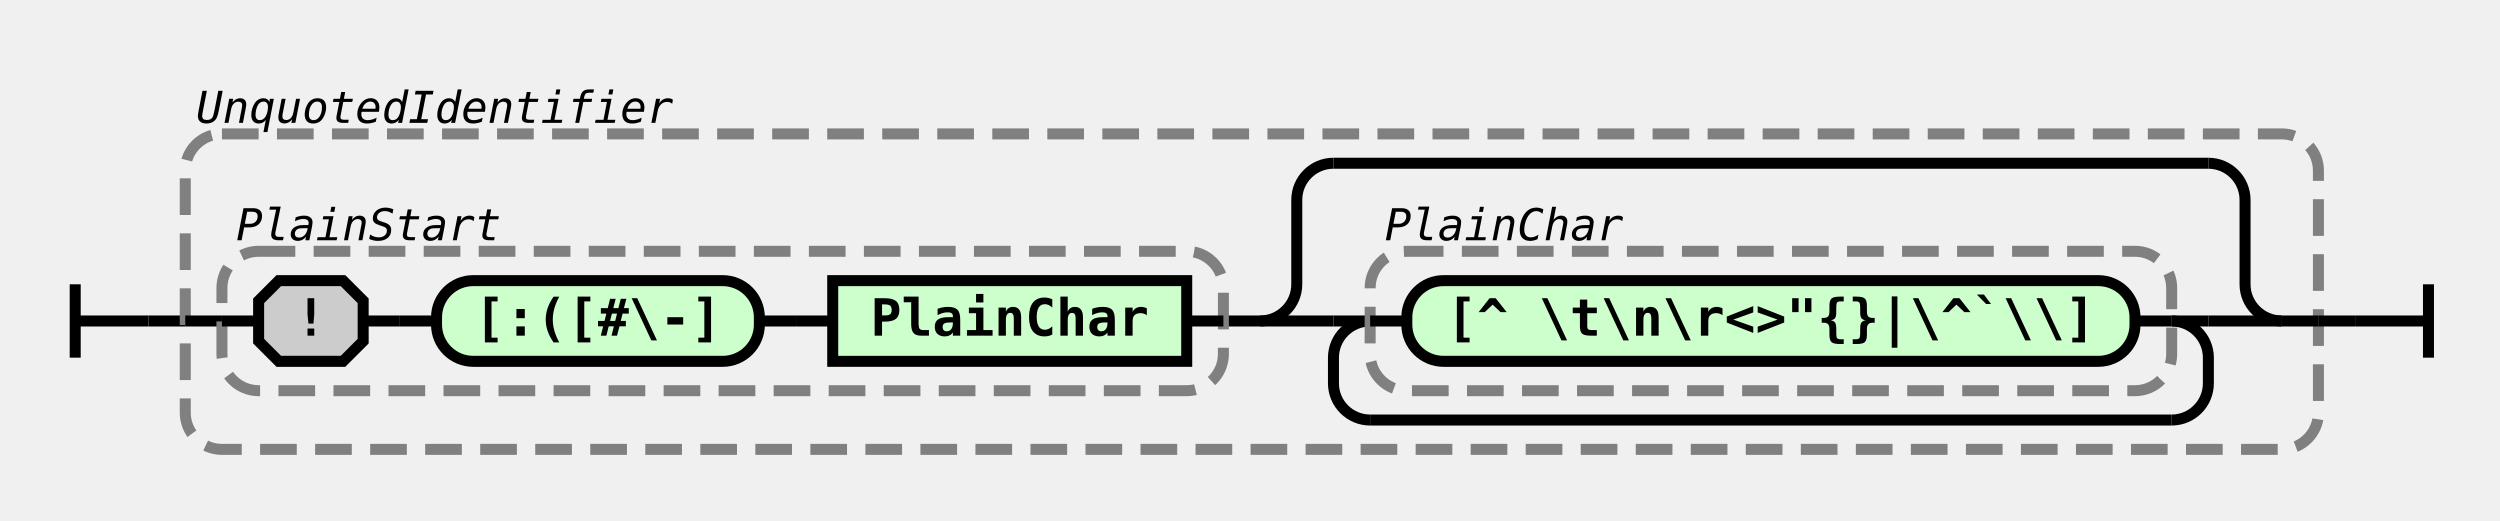
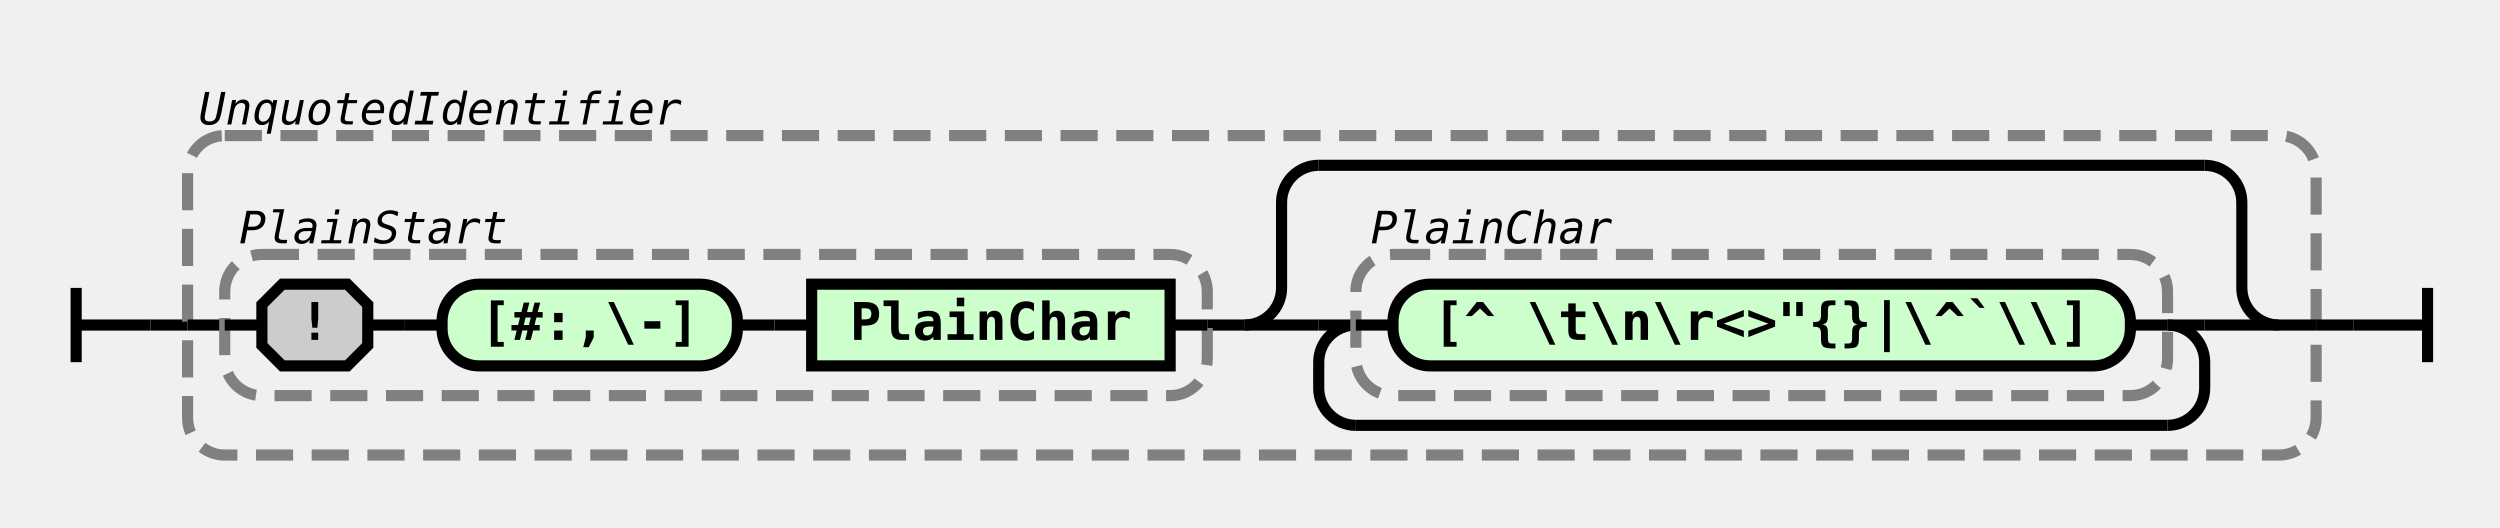
- <svg xmlns="http://www.w3.org/2000/svg" class="railroad-diagram" width="681.5" height="142" viewBox="0 0 681.5 142">
+ <svg xmlns="http://www.w3.org/2000/svg" class="railroad-diagram" width="673" height="142" viewBox="0 0 673 142">
  <g transform="translate(.5 .5)">
    <g class="Start">
      <path d="M20 77v20m0 -10h20" />
    </g>
    <path d="M40 87h10" />
    <g class="Group rule">
      <path d="M50 87h0" />
-       <path d="M631.5 87h0" />
-       <rect x="50" y="36" width="581.5" height="86" rx="10" ry="10" class="group-box" />
+       <path d="M623 87h0" />
+       <rect x="50" y="36" width="573" height="86" rx="10" ry="10" class="group-box" />
      <g class="Sequence">
        <path d="M50 87h10" />
-         <path d="M621.5 87h10" />
-         <path d="M333 87h10" />
+         <path d="M613 87h10" />
+         <path d="M324.5 87h10" />
        <g class="Group rule">
          <path d="M60 87h0" />
-           <path d="M333 87h0" />
-           <rect x="60" y="68" width="273" height="38" rx="10" ry="10" class="group-box" />
+           <path d="M324.5 87h0" />
+           <rect x="60" y="68" width="264.5" height="38" rx="10" ry="10" class="group-box" />
          <g class="Sequence">
            <path d="M60 87h10" />
-             <path d="M323 87h10" />
-             <path d="M206.5 87h10" />
+             <path d="M314.5 87h10" />
+             <path d="M198 87h10" />
            <g class="Sequence">
              <path d="M70 87h0" />
-               <path d="M206.5 87h0" />
+               <path d="M198 87h0" />
              <path d="M98.5 87h10" />
              <g class="decision simple-and">
                <path d="M70 87h0" />
                <path d="M98.5 87h0" />
                <path d="M70 87v5.5l5.5 5.5h17.5l5.5 -5.5v-11l-5.5 -5.5h-17.5l-5.5 5.5v5.5" />
                <text x="84.25" y="91">!</text>
              </g>
              <path d="M108.5 87h10" />
              <g class="terminal class">
                <path d="M118.5 87h0" />
-                 <path d="M206.5 87h0" />
-                 <rect x="118.5" y="76" width="88" height="22" rx="10" ry="10" />
-                 <text x="162.5" y="91">[:([#\-]</text>
+                 <path d="M198 87h0" />
+                 <rect x="118.5" y="76" width="79.5" height="22" rx="10" ry="10" />
+                 <text x="158.25" y="91">[#:,\-]</text>
              </g>
            </g>
-             <path d="M216.5 87h10" />
+             <path d="M208 87h10" />
            <g class="non-terminal rule-ref">
-               <path d="M226.5 87h0" />
-               <path d="M323 87h0" />
-               <rect x="226.5" y="76" width="96.5" height="22" />
-               <text x="274.75" y="91">PlainChar</text>
+               <path d="M218 87h0" />
+               <path d="M314.5 87h0" />
+               <rect x="218" y="76" width="96.5" height="22" />
+               <text x="266.25" y="91">PlainChar</text>
            </g>
          </g>
          <g class="comment">
            <path d="M60 60h0" />
            <path d="M140 60h0" />
            <text x="100" y="65" class="comment">PlainStart</text>
          </g>
        </g>
        <g class="Choice">
-           <path d="M343 87h0" />
-           <path d="M621.5 87h0" />
-           <path d="M343 87a10 10 0 0 0 10 -10v-23a10 10 0 0 1 10 -10" />
+           <path d="M334.5 87h0" />
+           <path d="M613 87h0" />
+           <path d="M334.5 87a10 10 0 0 0 10 -10v-23a10 10 0 0 1 10 -10" />
          <g class="Skip">
-             <path d="M363 44h238.5" />
+             <path d="M354.5 44h238.5" />
          </g>
-           <path d="M601.5 44a10 10 0 0 1 10 10v23a10 10 0 0 0 10 10" />
-           <path d="M343 87h20" />
+           <path d="M593 44a10 10 0 0 1 10 10v23a10 10 0 0 0 10 10" />
+           <path d="M334.5 87h20" />
          <g class="OneOrMore">
-             <path d="M363 87h0" />
-             <path d="M601.5 87h0" />
-             <path d="M373 87a10 10 0 0 0 -10 10v7a10 10 0 0 0 10 10" />
+             <path d="M354.5 87h0" />
+             <path d="M593 87h0" />
+             <path d="M364.5 87a10 10 0 0 0 -10 10v7a10 10 0 0 0 10 10" />
            <g class="Skip">
-               <path d="M373 114h218.5" />
+               <path d="M364.5 114h218.5" />
            </g>
-             <path d="M591.5 114a10 10 0 0 0 10 -10v-7a10 10 0 0 0 -10 -10" />
-             <path d="M363 87h10" />
-             <path d="M591.5 87h10" />
+             <path d="M583 114a10 10 0 0 0 10 -10v-7a10 10 0 0 0 -10 -10" />
+             <path d="M354.5 87h10" />
+             <path d="M583 87h10" />
            <g class="Group rule">
-               <path d="M373 87h0" />
-               <path d="M591.5 87h0" />
-               <rect x="373" y="68" width="218.5" height="38" rx="10" ry="10" class="group-box" />
+               <path d="M364.5 87h0" />
+               <path d="M583 87h0" />
+               <rect x="364.5" y="68" width="218.5" height="38" rx="10" ry="10" class="group-box" />
              <g class="terminal class">
-                 <path d="M373 87h10" />
-                 <path d="M581.5 87h10" />
-                 <rect x="383" y="76" width="198.5" height="22" rx="10" ry="10" />
-                 <text x="482.25" y="91">[^ \t\n\r&lt;&gt;"{}|\^`\\]</text>
+                 <path d="M364.5 87h10" />
+                 <path d="M573 87h10" />
+                 <rect x="374.5" y="76" width="198.5" height="22" rx="10" ry="10" />
+                 <text x="473.75" y="91">[^ \t\n\r&lt;&gt;"{}|\^`\\]</text>
              </g>
              <g class="comment">
-                 <path d="M373 60h0" />
-                 <path d="M446 60h0" />
-                 <text x="409.5" y="65" class="comment">PlainChar</text>
+                 <path d="M364.5 60h0" />
+                 <path d="M437.5 60h0" />
+                 <text x="401" y="65" class="comment">PlainChar</text>
              </g>
            </g>
          </g>
-           <path d="M601.5 87h20" />
+           <path d="M593 87h20" />
        </g>
      </g>
      <g class="comment">
        <path d="M50 28h0" />
        <path d="M186 28h0" />
        <text x="118" y="33" class="comment">UnquotedIdentifier</text>
      </g>
    </g>
-     <path d="M631.5 87h10" />
-     <path class="End" d="M 641.5 87 h 20 m 0 -10 v 20" />
+     <path d="M623 87h10" />
+     <path class="End" d="M 633 87 h 20 m 0 -10 v 20" />
  </g>
  <style>  svg {
    background-color: hsl(30,20%,95%);
  }
  path {
    stroke-width: 3;
    stroke: black;
    fill: rgba(0,0,0,0);
  }
  text {
    font: bold 14px monospace;
    text-anchor: middle;
    white-space: pre;
  }
  text.diagram-text {
    font-size: 12px;
  }
  text.diagram-arrow {
    font-size: 16px;
  }
  text.label {
    text-anchor: start;
  }
  text.comment {
    font: italic 12px monospace;
  }
  g.non-terminal text {
    /*font-style: italic;*/
  }
  rect {
    stroke-width: 3;
    stroke: black;
    fill: hsl(120,100%,90%);
  }
  rect.group-box {
    stroke: gray;
    stroke-dasharray: 10 5;
    fill: none;
  }
  g.literal rect {
    fill: #fff;
  }
  path.diagram-text {
    stroke-width: 3;
    stroke: black;
    fill: white;
    cursor: help;
  }
  .decision path {
    fill: #ccc;
  }
  g.diagram-text:hover path.diagram-text {
    fill: #eee;
  }
  text.repeat-text {
    font: italic 12px monospace;
    text-anchor: end;
  }
  .repeat-box &gt; rect.group-box {
    stroke: gray;
    stroke-width: 2;
    stroke-dasharray: 1 5;
    fill: none;
  }
  .delimiter &gt; rect.group-box {
    stroke: gray;
    stroke-width: 2;
    stroke-dasharray: 1 5;
    fill: none;
  }

</style>
</svg>
